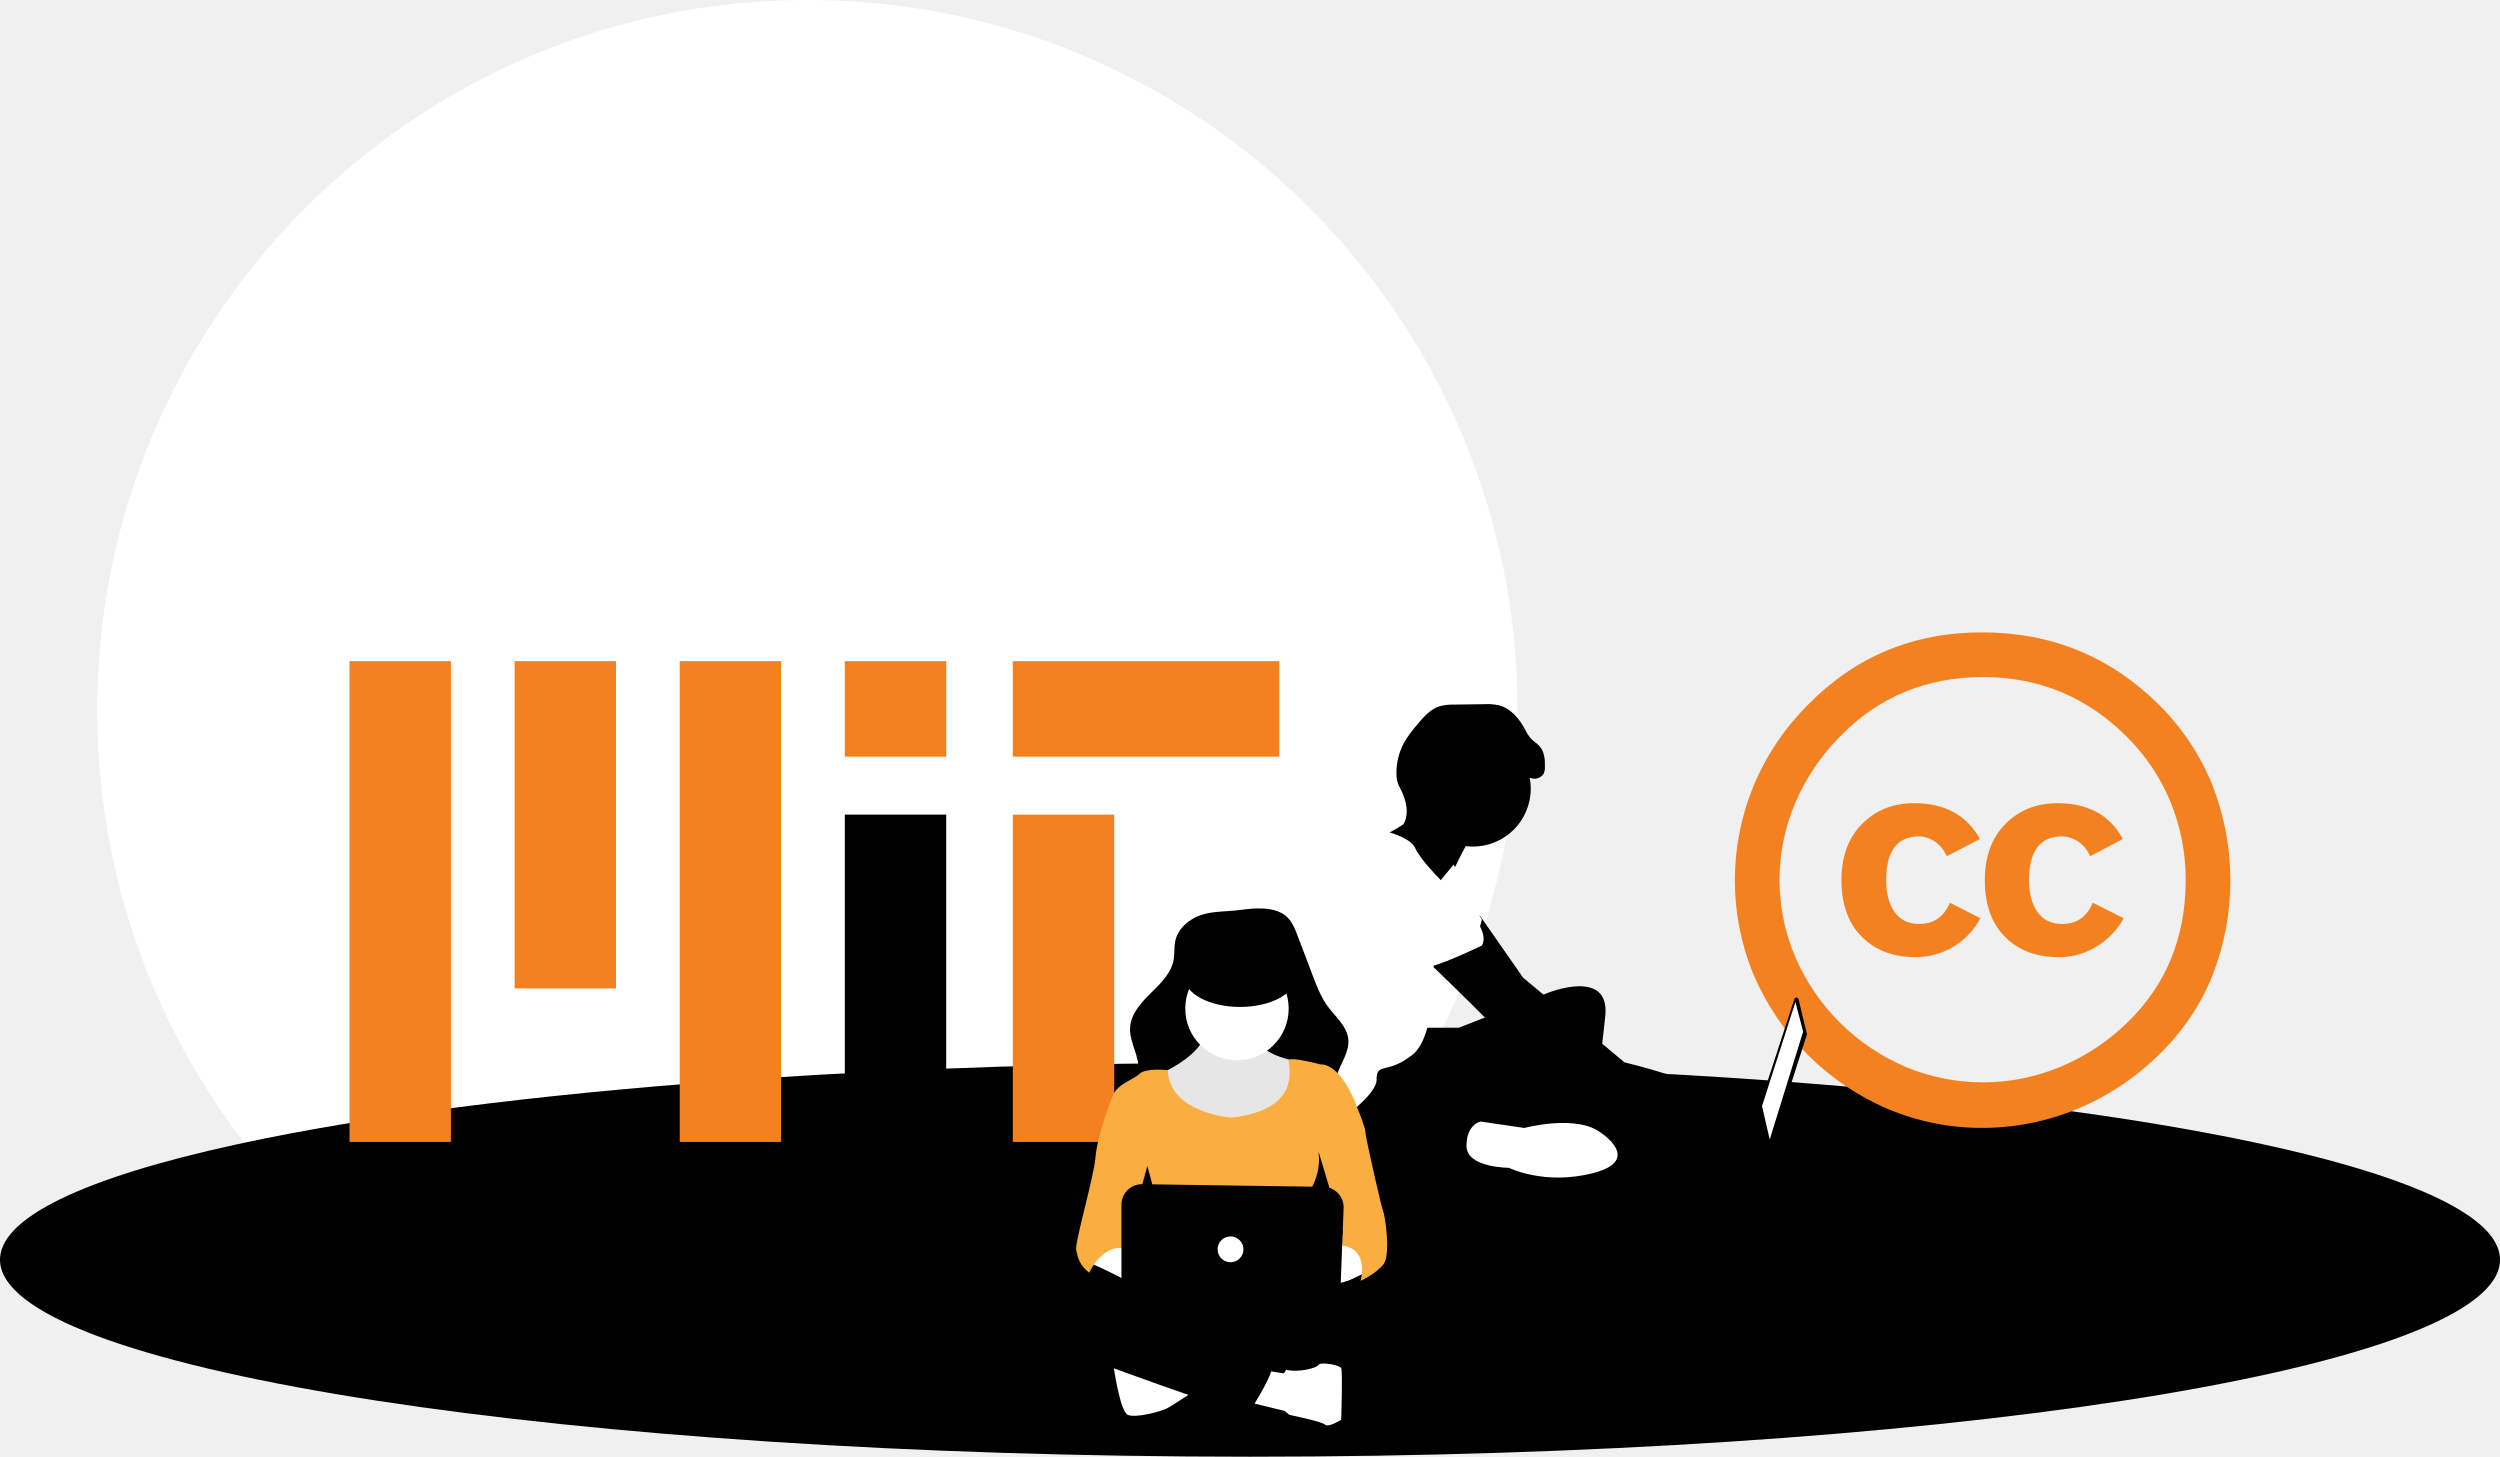
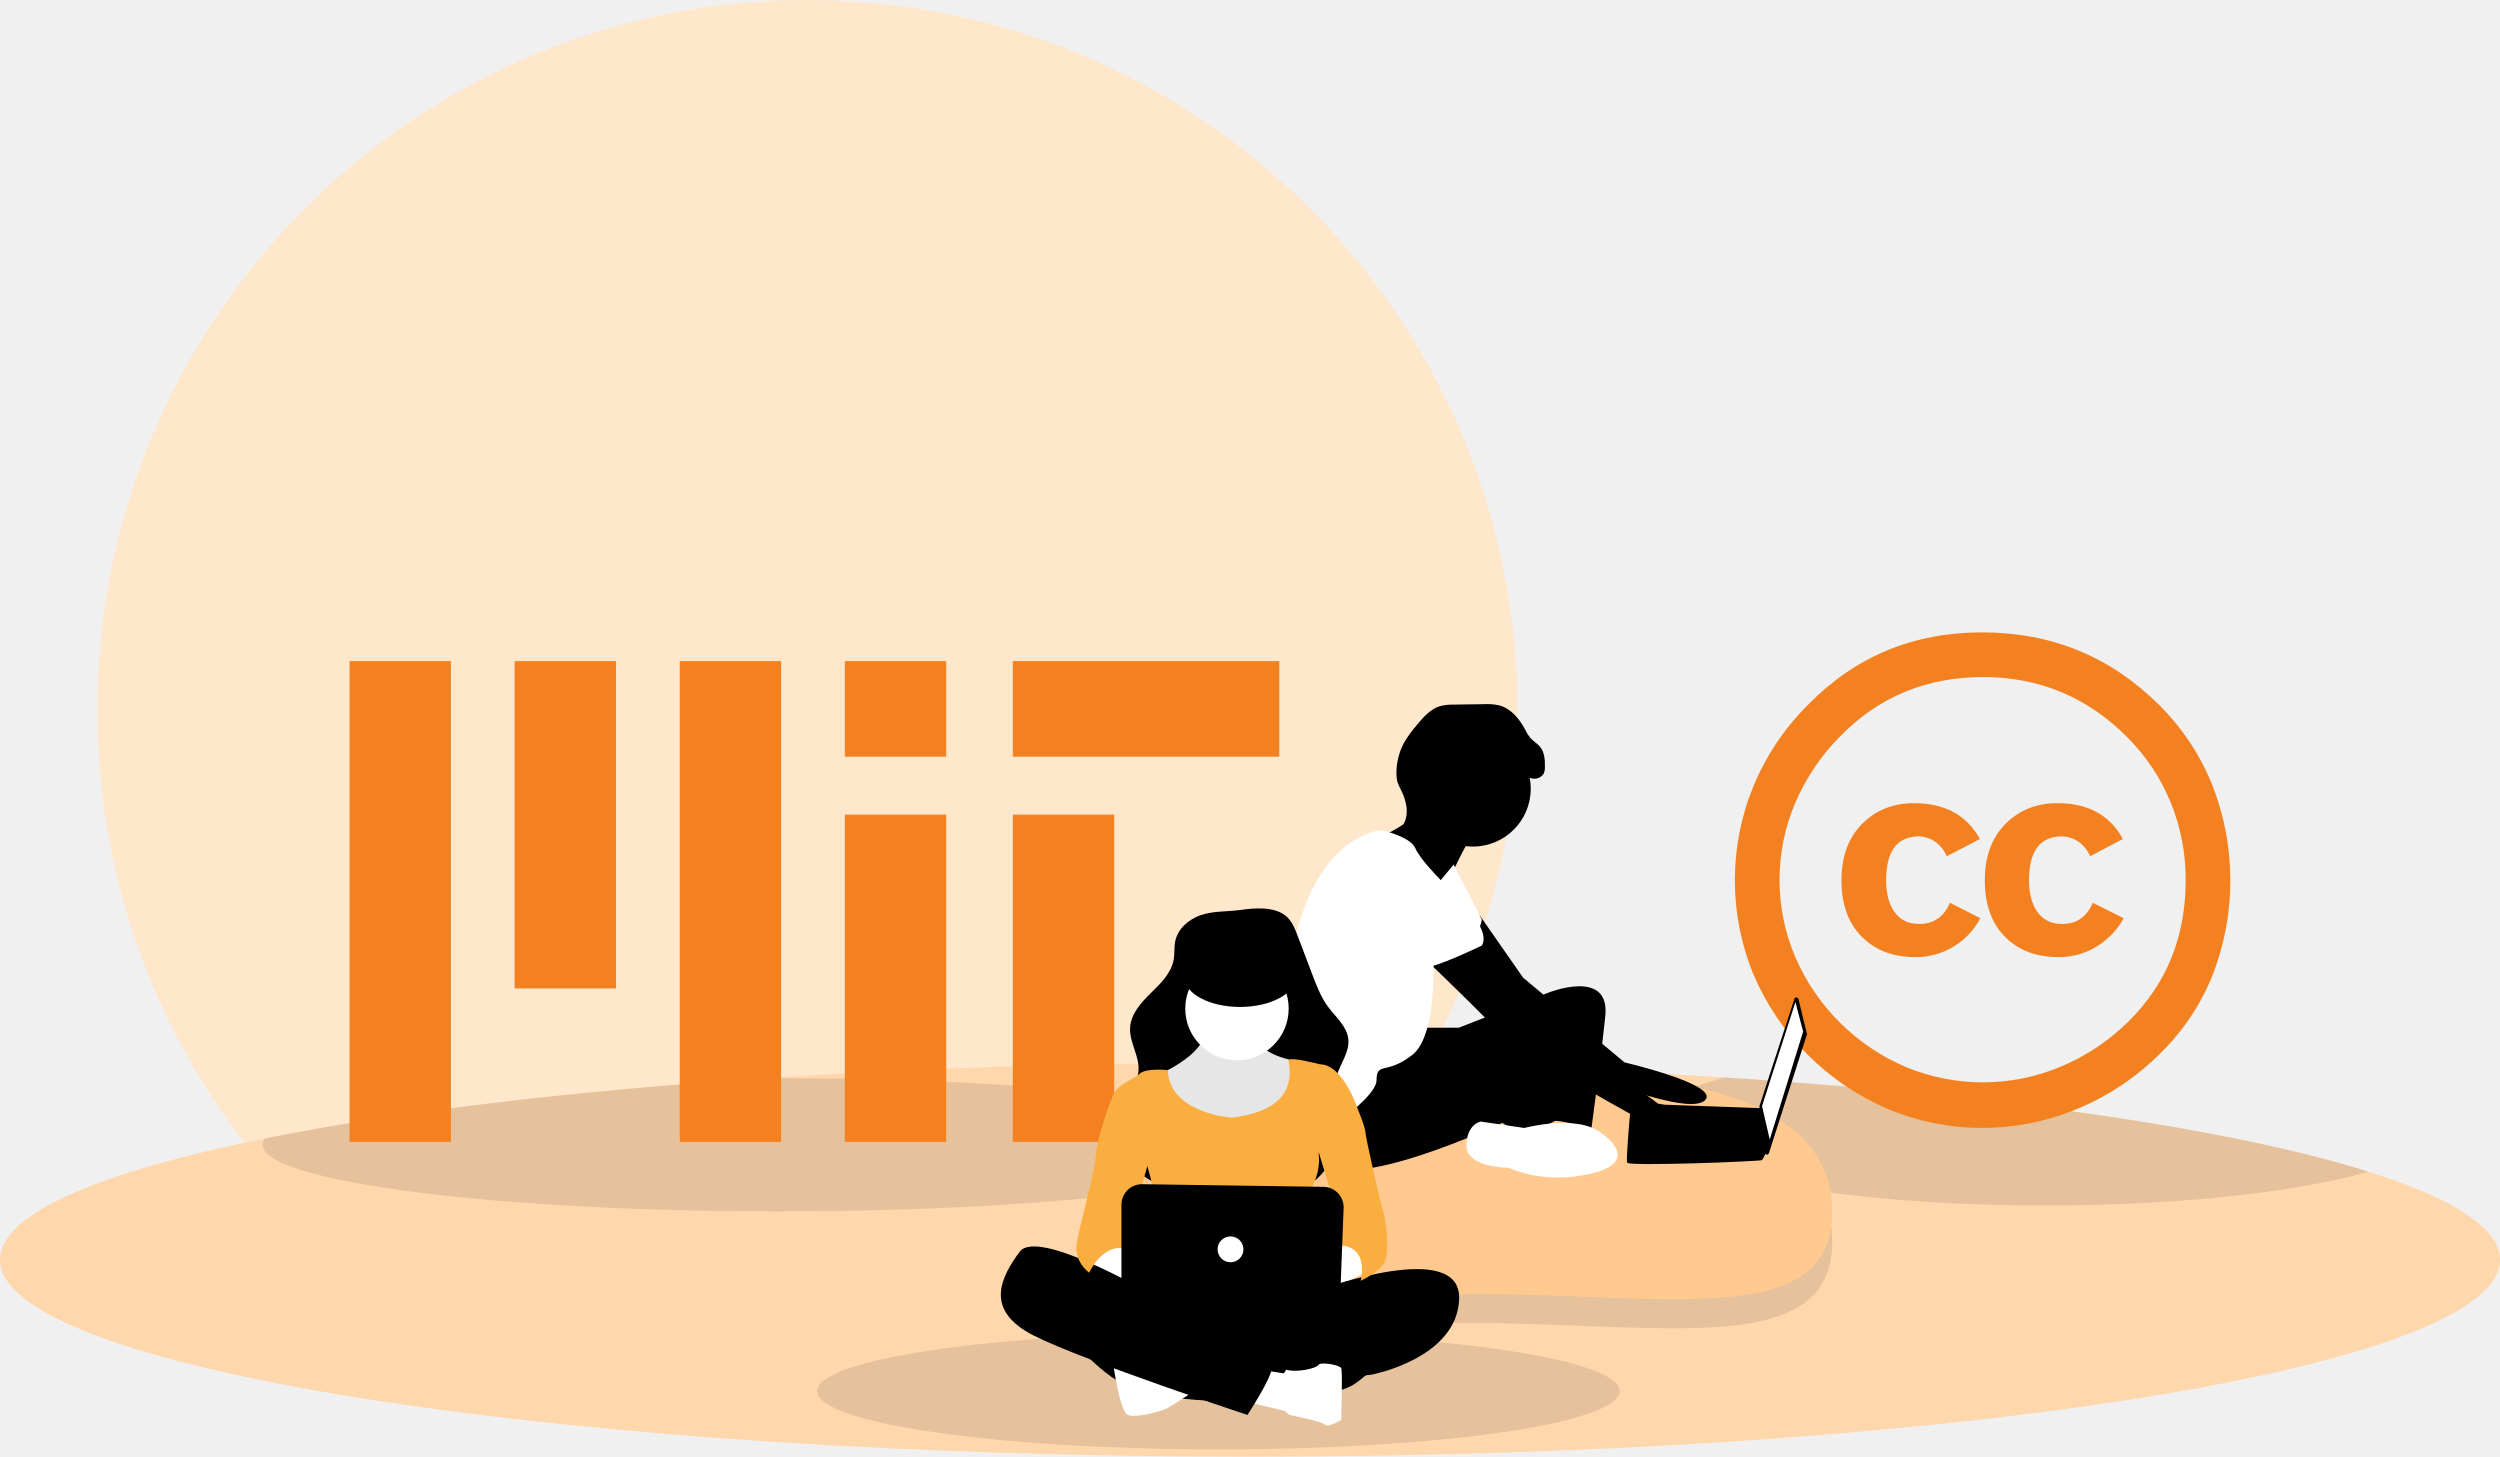
<svg xmlns="http://www.w3.org/2000/svg" id="a58ef234-55dd-4456-b368-278f056cc5c7" data-name="Layer 1" width="1028" height="598.997" viewBox="0 0 1028 598.997">
-   <circle cx="332.005" cy="292.004" r="292.004" fill="#FFFFFF" />
-   <path d="M1114,668.499a13.69,13.69,0,0,1-.17,2.12c-7.14,43.76-234.46,78.88-513.83,78.88s-506.69-35.12-513.83-78.88a13.675,13.675,0,0,1-.17-2.12c0-.2,0-.41.02-.61,0-.11.01-.21.01-.32a.489.489,0,0,0,.01-.12c.04-.45.1-.88.18-1.32,3.26-17.89,43.35-34.33,108.74-47.5,53.48-10.77,123.89-19.36,204.93-24.76,61.5-4.1,129.12-6.37,200.11-6.37,57.12,0,112.06,1.47,163.38,4.17h.02q16.11.855,31.74,1.87c71.33,4.62,134.63,11.69,185.63,20.54,31.37,5.45,58.1,11.58,79.19,18.22h.01c32.46,10.23,51.6,21.7,53.81,33.83.08.44.14.87.18,1.32a.487.487,0,0,0,.01.12c0,.11.01.21.01.32C1114,668.089,1114,668.299,1114,668.499Z" transform="translate(-86 -150.5013)" fill="#000000" />
+   <circle cx="332.005" cy="292.004" r="292.004" fill="#FFE7CC" />
+   <path d="M1114,668.499a13.69,13.69,0,0,1-.17,2.12c-7.14,43.76-234.46,78.88-513.83,78.88s-506.69-35.12-513.83-78.88a13.675,13.675,0,0,1-.17-2.12c0-.2,0-.41.02-.61,0-.11.01-.21.01-.32a.489.489,0,0,0,.01-.12c.04-.45.1-.88.18-1.32,3.26-17.89,43.35-34.33,108.74-47.5,53.48-10.77,123.89-19.36,204.93-24.76,61.5-4.1,129.12-6.37,200.11-6.37,57.12,0,112.06,1.47,163.38,4.17h.02q16.11.855,31.74,1.87c71.33,4.62,134.63,11.69,185.63,20.54,31.37,5.45,58.1,11.58,79.19,18.22h.01c32.46,10.23,51.6,21.7,53.81,33.83.08.44.14.87.18,1.32a.487.487,0,0,0,.01.12c0,.11.01.21.01.32C1114,668.089,1114,668.299,1114,668.499Z" transform="translate(-86 -150.5013)" fill="#FFD7AD" />
  <ellipse cx="501" cy="571.997" rx="165" ry="24" opacity="0.1" />
  <path d="M1059.96,632.299c-5.77,1.65-12.27,3.18-19.4,4.58-29.36,5.78-69.42,9.33-113.53,9.33-49.28,0-93.45-4.43-123.38-11.44-24.84-5.82-39.88-13.39-39.88-21.7,0-7.3,11.64-14.06,31.37-19.53,71.33,4.62,134.63,11.69,185.63,20.54C1012.14,619.529,1038.87,625.659,1059.96,632.299Z" transform="translate(-86 -150.5013)" opacity="0.1" />
  <path d="M618,621.249c0,15.13-94.92,27.4-212,27.4s-212-12.27-212-27.4a4.372,4.372,0,0,1,.96-2.62c53.48-10.77,123.89-19.36,204.93-24.76q3.045-.015,6.11-.01C523.08,593.859,618,606.119,618,621.249Z" transform="translate(-86 -150.5013)" opacity="0.1" />
  <rect x="416.472" y="334.975" width="41.685" height="134.584" fill="#F48120" />
  <rect x="279.506" y="271.851" width="41.685" height="197.708" fill="#F48120" />
  <rect x="143.73" y="271.851" width="41.685" height="197.708" fill="#F48120" />
  <rect x="211.618" y="271.851" width="41.685" height="134.584" fill="#F48120" />
  <rect x="347.393" y="271.851" width="41.685" height="39.303" fill="#F48120" />
-   <rect x="347.393" y="334.975" width="41.685" height="134.584" fill="#000000" />
+   <rect x="347.393" y="334.975" width="41.685" height="134.584" fill="#F48120" />
  <rect x="416.472" y="271.851" width="109.573" height="39.303" fill="#F48120" />
  <path d="M901.062,410.53q42.748,0,72.774,29.839A97.983,97.983,0,0,1,995.668,473.208a107.346,107.346,0,0,1,.096,78.409,93.533,93.533,0,0,1-21.739,32.294,104.704,104.704,0,0,1-33.841,22.561,101.425,101.425,0,0,1-39.114,7.823,99.015,99.015,0,0,1-38.662-7.734A104.845,104.845,0,0,1,807.007,551.165a101.764,101.764,0,0,1,.089-77.594A102.307,102.307,0,0,1,829.565,440.185Q858.674,410.537,901.062,410.53Zm.369,18.377q-34.93,0-58.768,24.379A87.595,87.595,0,0,0,824.197,480.668a80.789,80.789,0,0,0,0,63.311,86.249,86.249,0,0,0,45.577,45.31,82.687,82.687,0,0,0,63.41-.089,87.995,87.995,0,0,0,27.741-18.374q23.831-23.287,23.828-58.405a83.659,83.659,0,0,0-6.186-32.02,81.465,81.465,0,0,0-18.002-26.929Q935.989,428.909,901.431,428.908Zm-1.277,66.591-13.649,7.097a14.006,14.006,0,0,0-5.365-6.368,12.087,12.087,0,0,0-5.916-1.818q-13.64,0-13.646,18.011,0,8.186,3.454,13.095,3.458,4.914,10.192,4.916,8.916,0,12.557-8.733l12.551,6.368a29.99,29.99,0,0,1-26.745,16.012q-13.644,0-22.016-8.37-8.367-8.367-8.367-23.284,0-14.557,8.46-23.105,8.458-8.549,21.38-8.552Q891.97,480.757,900.155,495.498Zm58.765,0-13.465,7.097a13.992,13.992,0,0,0-5.368-6.368,12.373,12.373,0,0,0-6.094-1.818q-13.644,0-13.649,18.011,0,8.186,3.458,13.095,3.453,4.914,10.192,4.916,8.907,0,12.548-8.733l12.735,6.368a31.277,31.277,0,0,1-11.274,11.736,29.398,29.398,0,0,1-15.464,4.276q-13.831,0-22.099-8.37-8.291-8.367-8.284-23.284,0-14.557,8.463-23.105,8.453-8.549,21.373-8.552Q950.912,480.757,958.919,495.498Z" transform="translate(-86 -150.5013)" fill="#F48120" />
  <path d="M839.417,660.837c0,48.737-67.934,33.663-151.113,33.663s-150.104,15.075-150.104-33.663,67.925-59.337,151.104-59.337S839.417,612.099,839.417,660.837Z" transform="translate(-86 -150.5013)" opacity="0.1" />
-   <path d="M839.417,648.837c0,48.737-67.934,33.663-151.113,33.663s-150.104,15.075-150.104-33.663,67.925-59.337,151.104-59.337S839.417,600.099,839.417,648.837Z" transform="translate(-86 -150.5013)" fill="#000000" />
+   <path d="M839.417,648.837c0,48.737-67.934,33.663-151.113,33.663s-150.104,15.075-150.104-33.663,67.925-59.337,151.104-59.337S839.417,600.099,839.417,648.837Z" transform="translate(-86 -150.5013)" fill="#FFC98F" />
  <path d="M825.542,561.343l3.434,14.164a.885.885,0,0,1-.017.478l-15.575,48.673a.885.885,0,0,1-1.722-.17l-2.155-18.961a.885.885,0,0,1,.038-.374l14.297-43.876A.885.885,0,0,1,825.542,561.343Z" transform="translate(-86 -150.5013)" fill="#000000" />
  <polygon points="738.278 412.038 741.449 424.19 727.711 468.572 724.541 454.835 738.278 412.038" fill="#FFFFFF" />
  <path d="M755.064,628.584c.528,1.585,54.949-.528,55.477-1.057a11.469,11.469,0,0,0,1.162-2.113c.497-1.057.951-2.113.951-2.113l-2.113-17.108L756.649,604.279s-1.347,14.498-1.622,21.134A15.853,15.853,0,0,0,755.064,628.584Z" transform="translate(-86 -150.5013)" fill="#000000" />
  <polygon points="717.673 458.005 718.729 472.799 694.953 472.799 694.953 458.005 717.673 458.005" opacity="0.1" />
  <polygon points="687.028 462.76 687.17 462.732 686.5 469.1 673.291 469.1 673.291 462.76 687.028 462.76" opacity="0.1" />
  <path d="M755.064,628.584c.528,1.585,54.949-.528,55.477-1.057a11.469,11.469,0,0,0,1.162-2.113H755.027A15.853,15.853,0,0,0,755.064,628.584Z" transform="translate(-86 -150.5013)" opacity="0.1" />
  <path d="M671.055,573.106h14.794l36.457-14.266s25.889-10.567,23.776,9.51S740.27,615.375,740.27,615.375s-11.624-5.284-17.964-3.698-2.113-32.23-2.113-32.23-51.779,24.833-56.534,21.663-5.812-25.361-5.812-25.361Z" transform="translate(-86 -150.5013)" fill="#000000" />
  <path d="M671.055,573.106h14.794l36.457-14.266s25.889-10.567,23.776,9.51S740.27,615.375,740.27,615.375s-11.624-5.284-17.964-3.698-2.113-32.23-2.113-32.23-51.779,24.833-56.534,21.663-5.812-25.361-5.812-25.361Z" transform="translate(-86 -150.5013)" opacity="0.1" />
  <path d="M694.363,526.777l17.904,25.723,41.74,34.871s38.57,8.982,33.286,15.322-37.513-6.34-37.513-6.34S701.7,561.483,700.115,558.841s-19.021-27.474-19.021-27.474Z" transform="translate(-86 -150.5013)" fill="#000000" />
  <path d="M694.363,526.777l17.904,25.723,41.74,34.871s38.57,8.982,33.286,15.322-37.513-6.34-37.513-6.34S701.7,561.483,700.115,558.841s-19.021-27.474-19.021-27.474Z" transform="translate(-86 -150.5013)" opacity="0.1" />
  <circle cx="605.661" cy="324.331" r="23.776" fill="#000000" />
  <path d="M690.076,495.967s-7.925,13.737-9.51,21.134-23.776-14.794-23.776-14.794l-2.906-7.661s20.87-9.775,19.285-17.7S690.076,495.967,690.076,495.967Z" transform="translate(-86 -150.5013)" fill="#000000" />
  <path d="M683.736,506.005l11.624,22.719s-2.642,11.095-6.869,12.152-22.191-13.737-22.191-13.737Z" transform="translate(-86 -150.5013)" fill="#FFFFFF" />
  <path d="M694.303,537.178l21.663,28.531,51.779,38.57s37.513,7.925,29.06,13.737-32.758-5.284-32.758-5.284-52.307-28.003-63.403-39.627-31.701-31.173-31.701-31.173Z" transform="translate(-86 -150.5013)" fill="#000000" />
  <path d="M665.244,581.56l6.34,10.039,37.839-11.905a29.751,29.751,0,0,1,24.771,2.989c6.604,4.161,10.831,10.765,1.321,20.54-19.021,19.549-31.701,8.982-31.701,8.982s-63.931,30.116-74.498,15.322-11.095-22.191-11.095-22.191S658.903,579.975,665.244,581.56Z" transform="translate(-86 -150.5013)" fill="#000000" />
  <path d="M744.497,616.432s16.907,11.095-3.17,16.379-34.871-2.113-34.871-2.113-17.436,0-17.436-8.982,5.812-10.039,5.812-10.039l17.964,2.642S734.458,608.506,744.497,616.432Z" transform="translate(-86 -150.5013)" fill="#FFFFFF" />
  <path d="M711.166,468.851a17.728,17.728,0,0,0,4.982,1.785,4.548,4.548,0,0,0,4.595-1.969,6.181,6.181,0,0,0,.522-2.795c.064-2.901-.146-6.038-1.985-8.283-1.17-1.429-2.878-2.33-4.089-3.724a17.598,17.598,0,0,1-2.067-3.378c-2.356-4.424-5.843-8.676-10.69-9.951a23.183,23.183,0,0,0-6.24-.477l-12.206.172a21.251,21.251,0,0,0-5.872.632c-3.929,1.188-6.789,4.492-9.409,7.651a47.851,47.851,0,0,0-5.396,7.448,26.133,26.133,0,0,0-3.098,12.804,11.98,11.98,0,0,0,.439,3.388,18.801,18.801,0,0,0,1.332,2.925c2.289,4.496,3.648,10.112,1.07,14.449,4.478-1.829,8.909-4.228,11.863-8.058,1.321-1.714,2.358-3.72,4.119-4.977s4.631-1.367,5.761.479a5.163,5.163,0,0,1,.583,2.418,11.084,11.084,0,0,0,.668,4.081,3.058,3.058,0,0,0,3.322,1.896c2.3-.648,2.08-4.179,3.852-5.782,1.346-1.218,3.422-.985,5.15-1.538a7.643,7.643,0,0,0,4.387-4.321c.655-1.468.645-5.31,1.884-6.105C706.194,466.625,709.726,468.21,711.166,468.851Z" transform="translate(-86 -150.5013)" fill="#000000" />
  <path d="M651.996,492.139a6.271,6.271,0,0,1,3.264.008c3.392.911,10.995,3.321,12.625,6.989,2.113,4.755,9.51,12.152,9.51,12.152s10.039,10.039,7.925,16.907-10.039,14.794-10.039,14.794,2.113,32.758-8.454,41.212-14.794,2.642-14.794,10.567-32.758,32.758-39.098,17.436c0,0,3.17-28.531,2.113-38.57C614.008,563.741,615.533,502.011,651.996,492.139Z" transform="translate(-86 -150.5013)" fill="#FFFFFF" />
  <path d="M668.942,505.477s32.23,23.776,26.418,33.815c0,0-19.549,9.51-23.776,8.982s-20.606-19.021-24.833-20.606S640.411,497.552,668.942,505.477Z" transform="translate(-86 -150.5013)" fill="#FFFFFF" />
  <path d="M579.811,526.783c-5.013,1.693-9.554,5.652-10.58,10.843-.476,2.406-.184,4.907-.585,7.327-.929,5.612-5.334,9.897-9.396,13.878s-8.258,8.606-8.555,14.286c-.325,6.22,4.186,12.047,3.406,18.226-.907,7.179-8.489,11.831-10.364,18.82-1.252,4.667.282,9.694,2.805,13.815,4.809,7.852,13.028,13.183,21.781,16.041s18.075,3.459,27.282,3.556c11.211.117,23.383-.845,31.806-8.244a25.48,25.48,0,0,0,8.459-16.588c.8-8.571-2.777-17.426-.31-25.673,1.553-5.19,5.447-9.93,4.866-15.316-.568-5.266-5.168-8.999-8.323-13.253-2.946-3.972-4.734-8.663-6.486-13.288l-5.995-15.824c-1.178-3.111-2.473-6.382-5.099-8.424-4.917-3.822-12.822-3.071-18.572-2.283C590.619,525.412,584.94,525.051,579.811,526.783Z" transform="translate(-86 -150.5013)" fill="#000000" />
  <path d="M581.688,572.877s2.657,8.637-17.274,18.602,1.993,20.595,1.993,20.595l23.253,5.315s23.917-3.322,26.575-7.308,7.308-17.274,5.979-19.267a31.061,31.061,0,0,0-3.322-3.986s-15.945-2.657-15.281-9.966S581.688,572.877,581.688,572.877Z" transform="translate(-86 -150.5013)" fill="#FFFFFF" />
  <path d="M581.688,572.877s2.657,8.637-17.274,18.602,1.993,20.595,1.993,20.595l23.253,5.315s23.917-3.322,26.575-7.308,7.308-17.274,5.979-19.267a31.061,31.061,0,0,0-3.322-3.986s-15.945-2.657-15.281-9.966S581.688,572.877,581.688,572.877Z" transform="translate(-86 -150.5013)" opacity="0.1" />
  <circle cx="508.643" cy="414.736" r="21.26" fill="#FFFFFF" />
  <path d="M592.318,610.082s-25.604-1.872-26.089-19.539c0,0-9.122-1.057-11.78,1.601s-11.294,4.651-11.294,11.294,14.616,26.575,14.616,26.575,7.972,26.575,4.651,31.225-3.986,16.609-3.986,16.609,33.218-2.657,38.533,0,26.575,2.657,27.904,0-1.329-35.876-1.329-35.876,5.979-7.972,4.651-17.274L644.139,606.096s-5.979-17.938-15.281-17.938c0,0-12.623-3.322-12.955-1.661S622.215,606.76,592.318,610.082Z" transform="translate(-86 -150.5013)" fill="#FAAE40" />
  <path d="M532.525,668.547s5.979,9.301,21.26,11.294,17.938-3.322,16.609-4.651-17.274-7.308-17.274-7.308l-9.301-7.308Z" transform="translate(-86 -150.5013)" fill="#FFFFFF" />
  <path d="M641.481,660.574l-17.274,9.966s-22.589-1.329-13.952,5.315,24.582,3.986,24.582,3.986l15.281-7.308Z" transform="translate(-86 -150.5013)" fill="#FFFFFF" />
  <path d="M555.113,677.848s-15.945,39.198,3.322,45.177,72.416,4.651,84.375-3.322,15.281-18.602,13.287-21.924-15.281-12.623-24.582-13.287S555.113,677.848,555.113,677.848Z" transform="translate(-86 -150.5013)" fill="#000000" />
  <path d="M555.113,677.848s-15.945,39.198,3.322,45.177,72.416,4.651,84.375-3.322,15.281-18.602,13.287-21.924-15.281-12.623-24.582-13.287S555.113,677.848,555.113,677.848Z" transform="translate(-86 -150.5013)" opacity="0.05" />
  <path d="M630.378,680.283s56.281-20.373,55.617,4.208-35.876,31.225-35.876,31.225l-10.63,1.329-58.465,1.993s1.993-10.63-2.657-11.959c0,0,15.281-3.986,15.945-4.651s38.533-13.952,41.191-14.616,10.63-5.979,16.609-5.315c0,0,6.644-5.315,13.952-3.986l-20.595,1.329Z" transform="translate(-86 -150.5013)" fill="#000000" />
  <path d="M630.378,680.283s56.281-20.373,55.617,4.208-35.876,31.225-35.876,31.225l-10.63,1.329-58.465,1.993s1.993-10.63-2.657-11.959c0,0,15.281-3.986,15.945-4.651s38.533-13.952,41.191-14.616,10.63-5.979,16.609-5.315c0,0,6.644-5.315,13.952-3.986l-20.595,1.329Z" transform="translate(-86 -150.5013)" opacity="0.1" />
  <polygon points="534.434 533.081 541.53 549.271 584.714 533.99 588.036 525.354 576.741 523.36 554.035 527.347 544.187 530.004 534.434 533.081" fill="#000000" />
  <polygon points="534.434 533.081 541.53 549.271 584.714 533.99 588.036 525.354 576.741 523.36 554.035 527.347 544.187 530.004 534.434 533.081" opacity="0.1" />
  <path d="M528.538,703.094s12.623,15.945,27.239,19.931,22.589-1.329,22.589-1.329L573.716,703.094l-1.993-11.959L563.086,685.156l-17.274-7.972-20.595-6.644s-8.637-1.329-8.637,0,7.972,21.26,7.972,21.26Z" transform="translate(-86 -150.5013)" fill="#000000" />
  <path d="M543.819,711.731s2.657,19.267,5.979,20.595,13.287-1.329,15.945-2.657,11.691-7.459,11.691-7.459S545.812,710.402,543.819,711.731Z" transform="translate(-86 -150.5013)" fill="#FFFFFF" />
  <polygon points="518.277 563.223 530.9 565.216 529.571 580.496 511.964 576.22 518.277 563.223" fill="#FFFFFF" />
  <path d="M612.186,717.977s-5.916,7.042.063,11.028l3.986,3.322s13.287,2.657,14.616,3.986,6.644-1.993,6.644-1.993.664-19.931,0-21.26-8.637-2.657-9.301-1.329-8.637,3.322-13.287,1.993Z" transform="translate(-86 -150.5013)" fill="#FFFFFF" />
  <path d="M559.099,682.499s-46.506-27.239-53.814-17.274-15.281,23.917,5.979,34.547,87.697,32.554,87.697,32.554,9.966-15.281,9.966-19.267c0,0-35.212-15.945-41.191-17.274s-29.897-16.609-33.219-17.938-7.972-5.315-7.972-5.315Z" transform="translate(-86 -150.5013)" fill="#000000" />
  <path d="M545.812,600.117l-2.657,1.993s-5.979,15.281-6.644,23.917-8.637,35.212-7.972,38.533,1.329,5.979,5.315,9.301c0,0,5.315-11.959,14.616-9.966l11.294-41.191Z" transform="translate(-86 -150.5013)" fill="#FAAE40" />
  <path d="M638.824,600.117l5.315,5.979s3.322,7.972,3.322,9.966,6.644,31.225,7.308,32.554,3.322,17.938,0,21.924-9.301,6.644-9.301,6.644,3.986-13.952-8.637-14.616l1.329-5.315-11.959-39.862Z" transform="translate(-86 -150.5013)" fill="#FAAE40" />
  <path d="M547.141,645.858v34.995a8.413,8.413,0,0,0,8.289,8.413l73.185,1.084a8.413,8.413,0,0,0,8.532-8.089l1.346-34.999a8.413,8.413,0,0,0-8.285-8.736l-74.531-1.08A8.413,8.413,0,0,0,547.141,645.858Z" transform="translate(-86 -150.5013)" fill="#000000" />
  <ellipse cx="509.89" cy="401.732" rx="22.884" ry="12.322" fill="#000000" />
  <circle cx="505.986" cy="513.727" r="5.315" fill="#FFFFFF" />
</svg>
